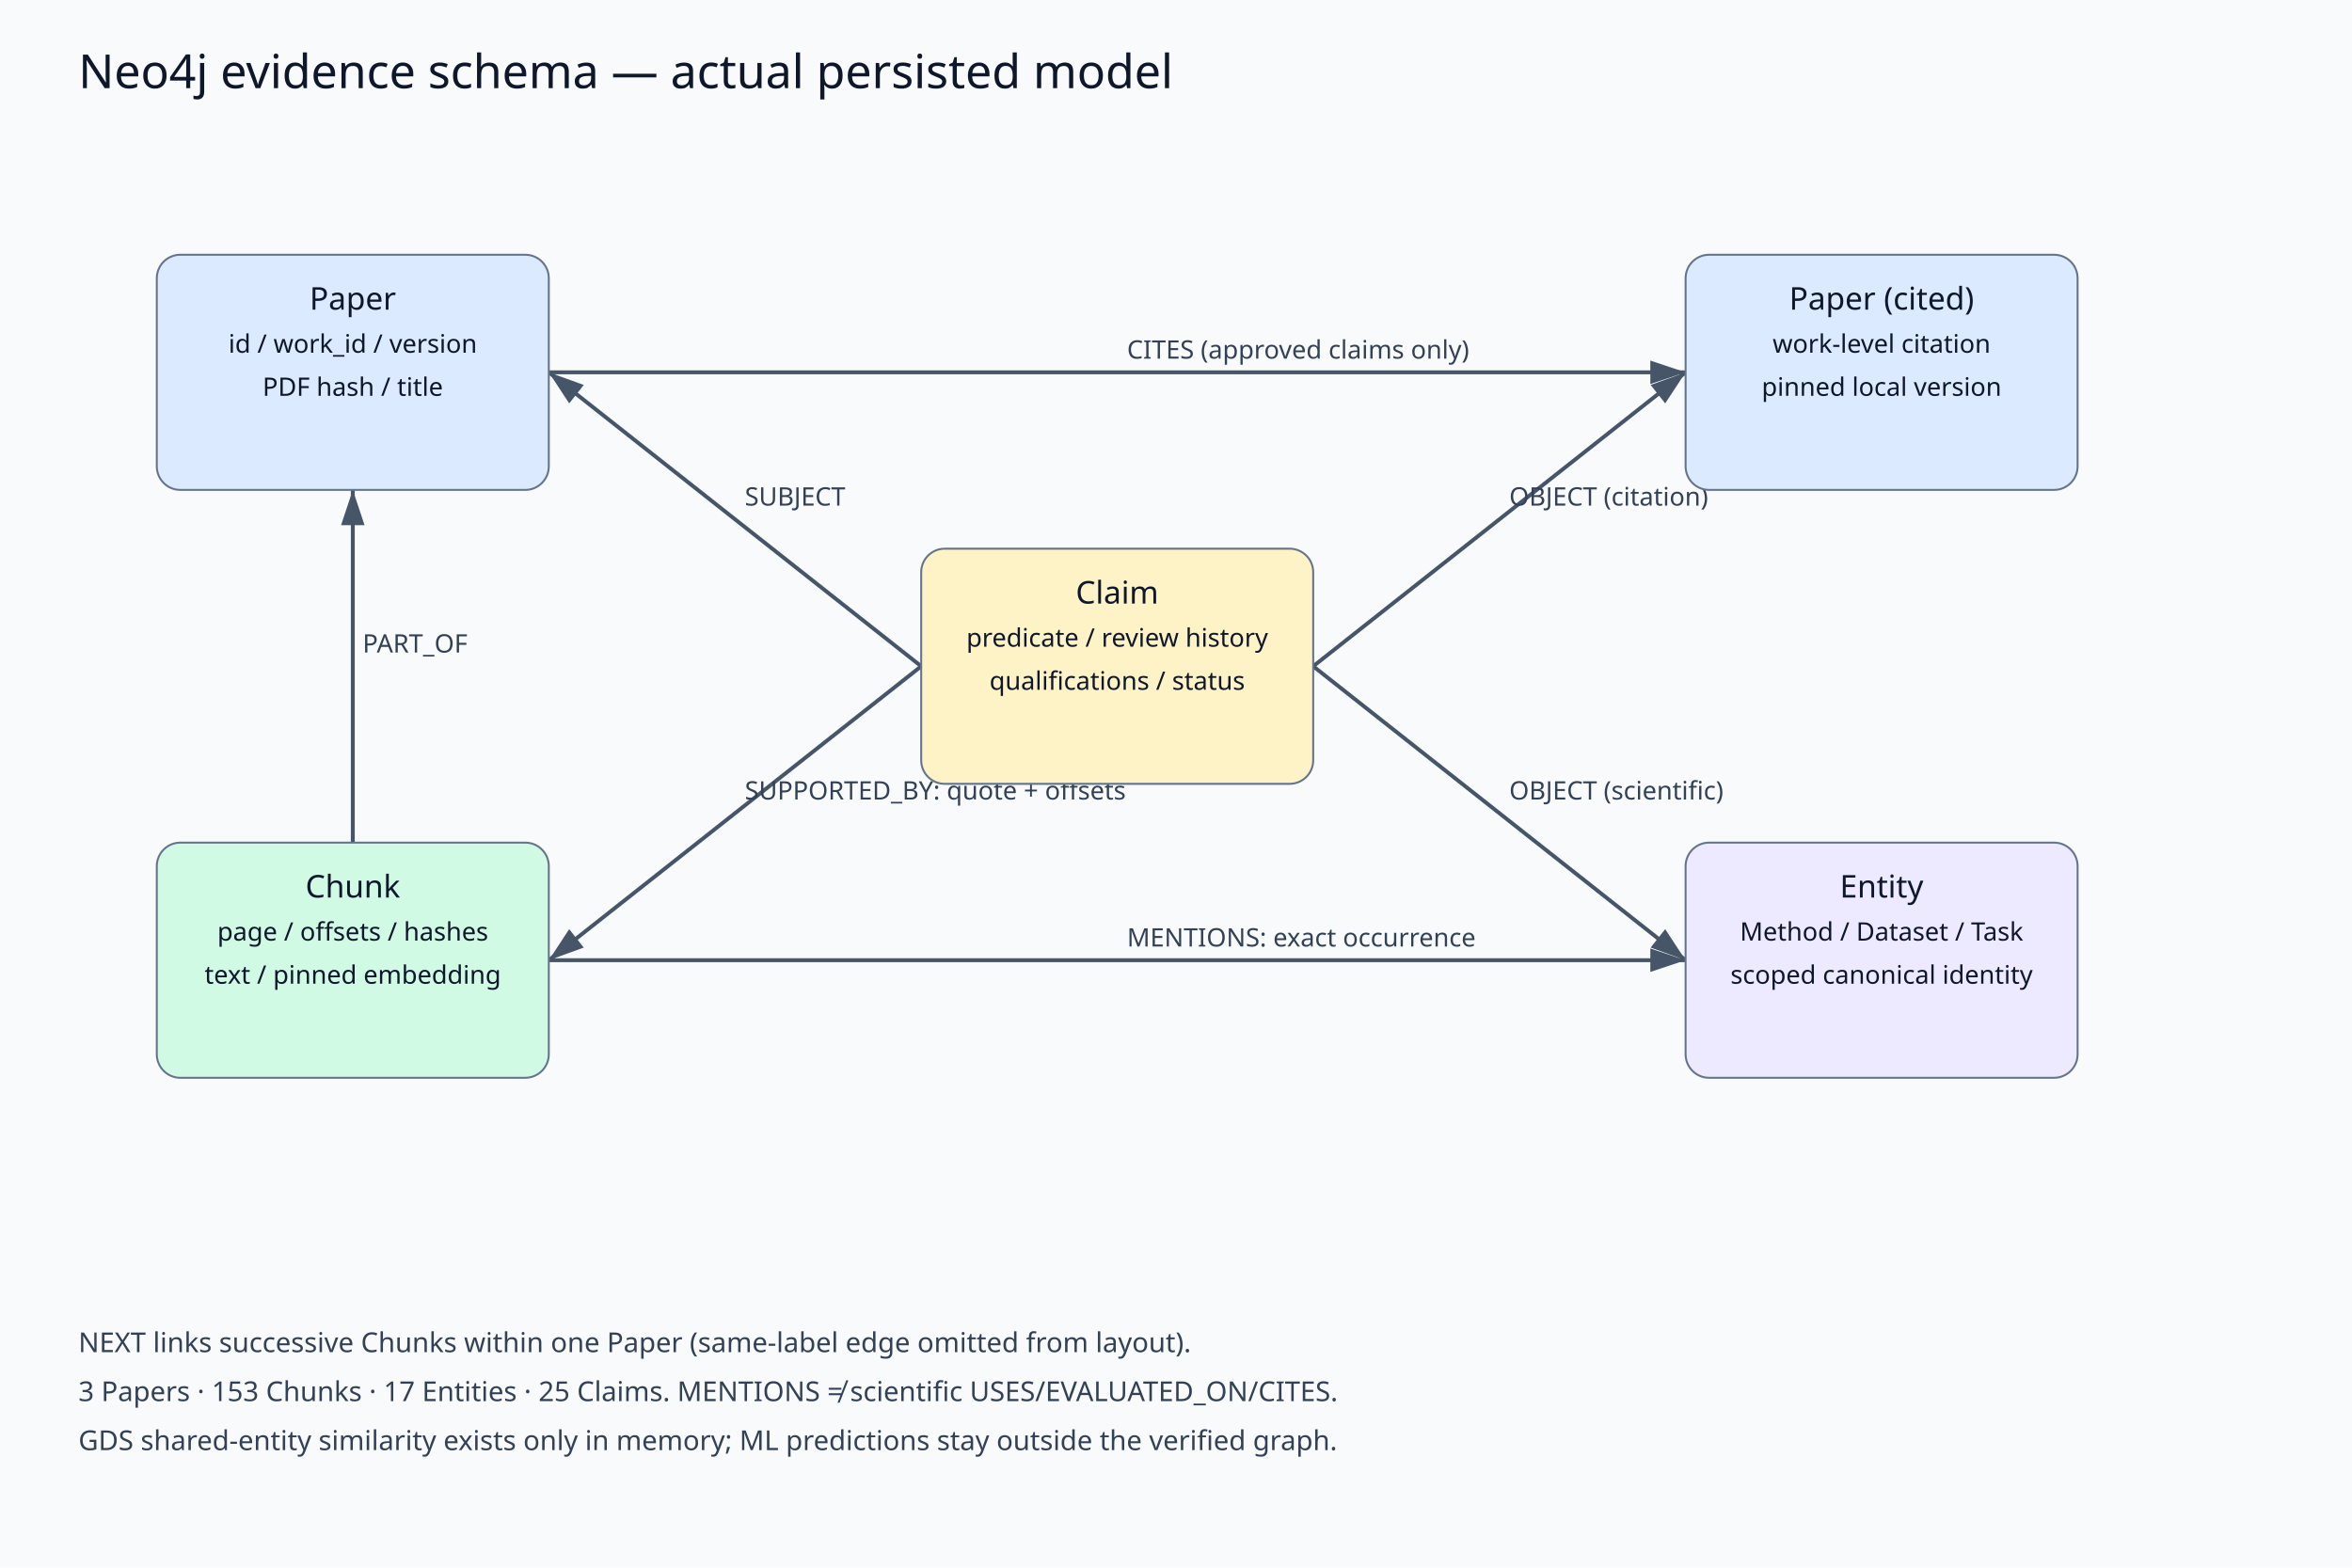
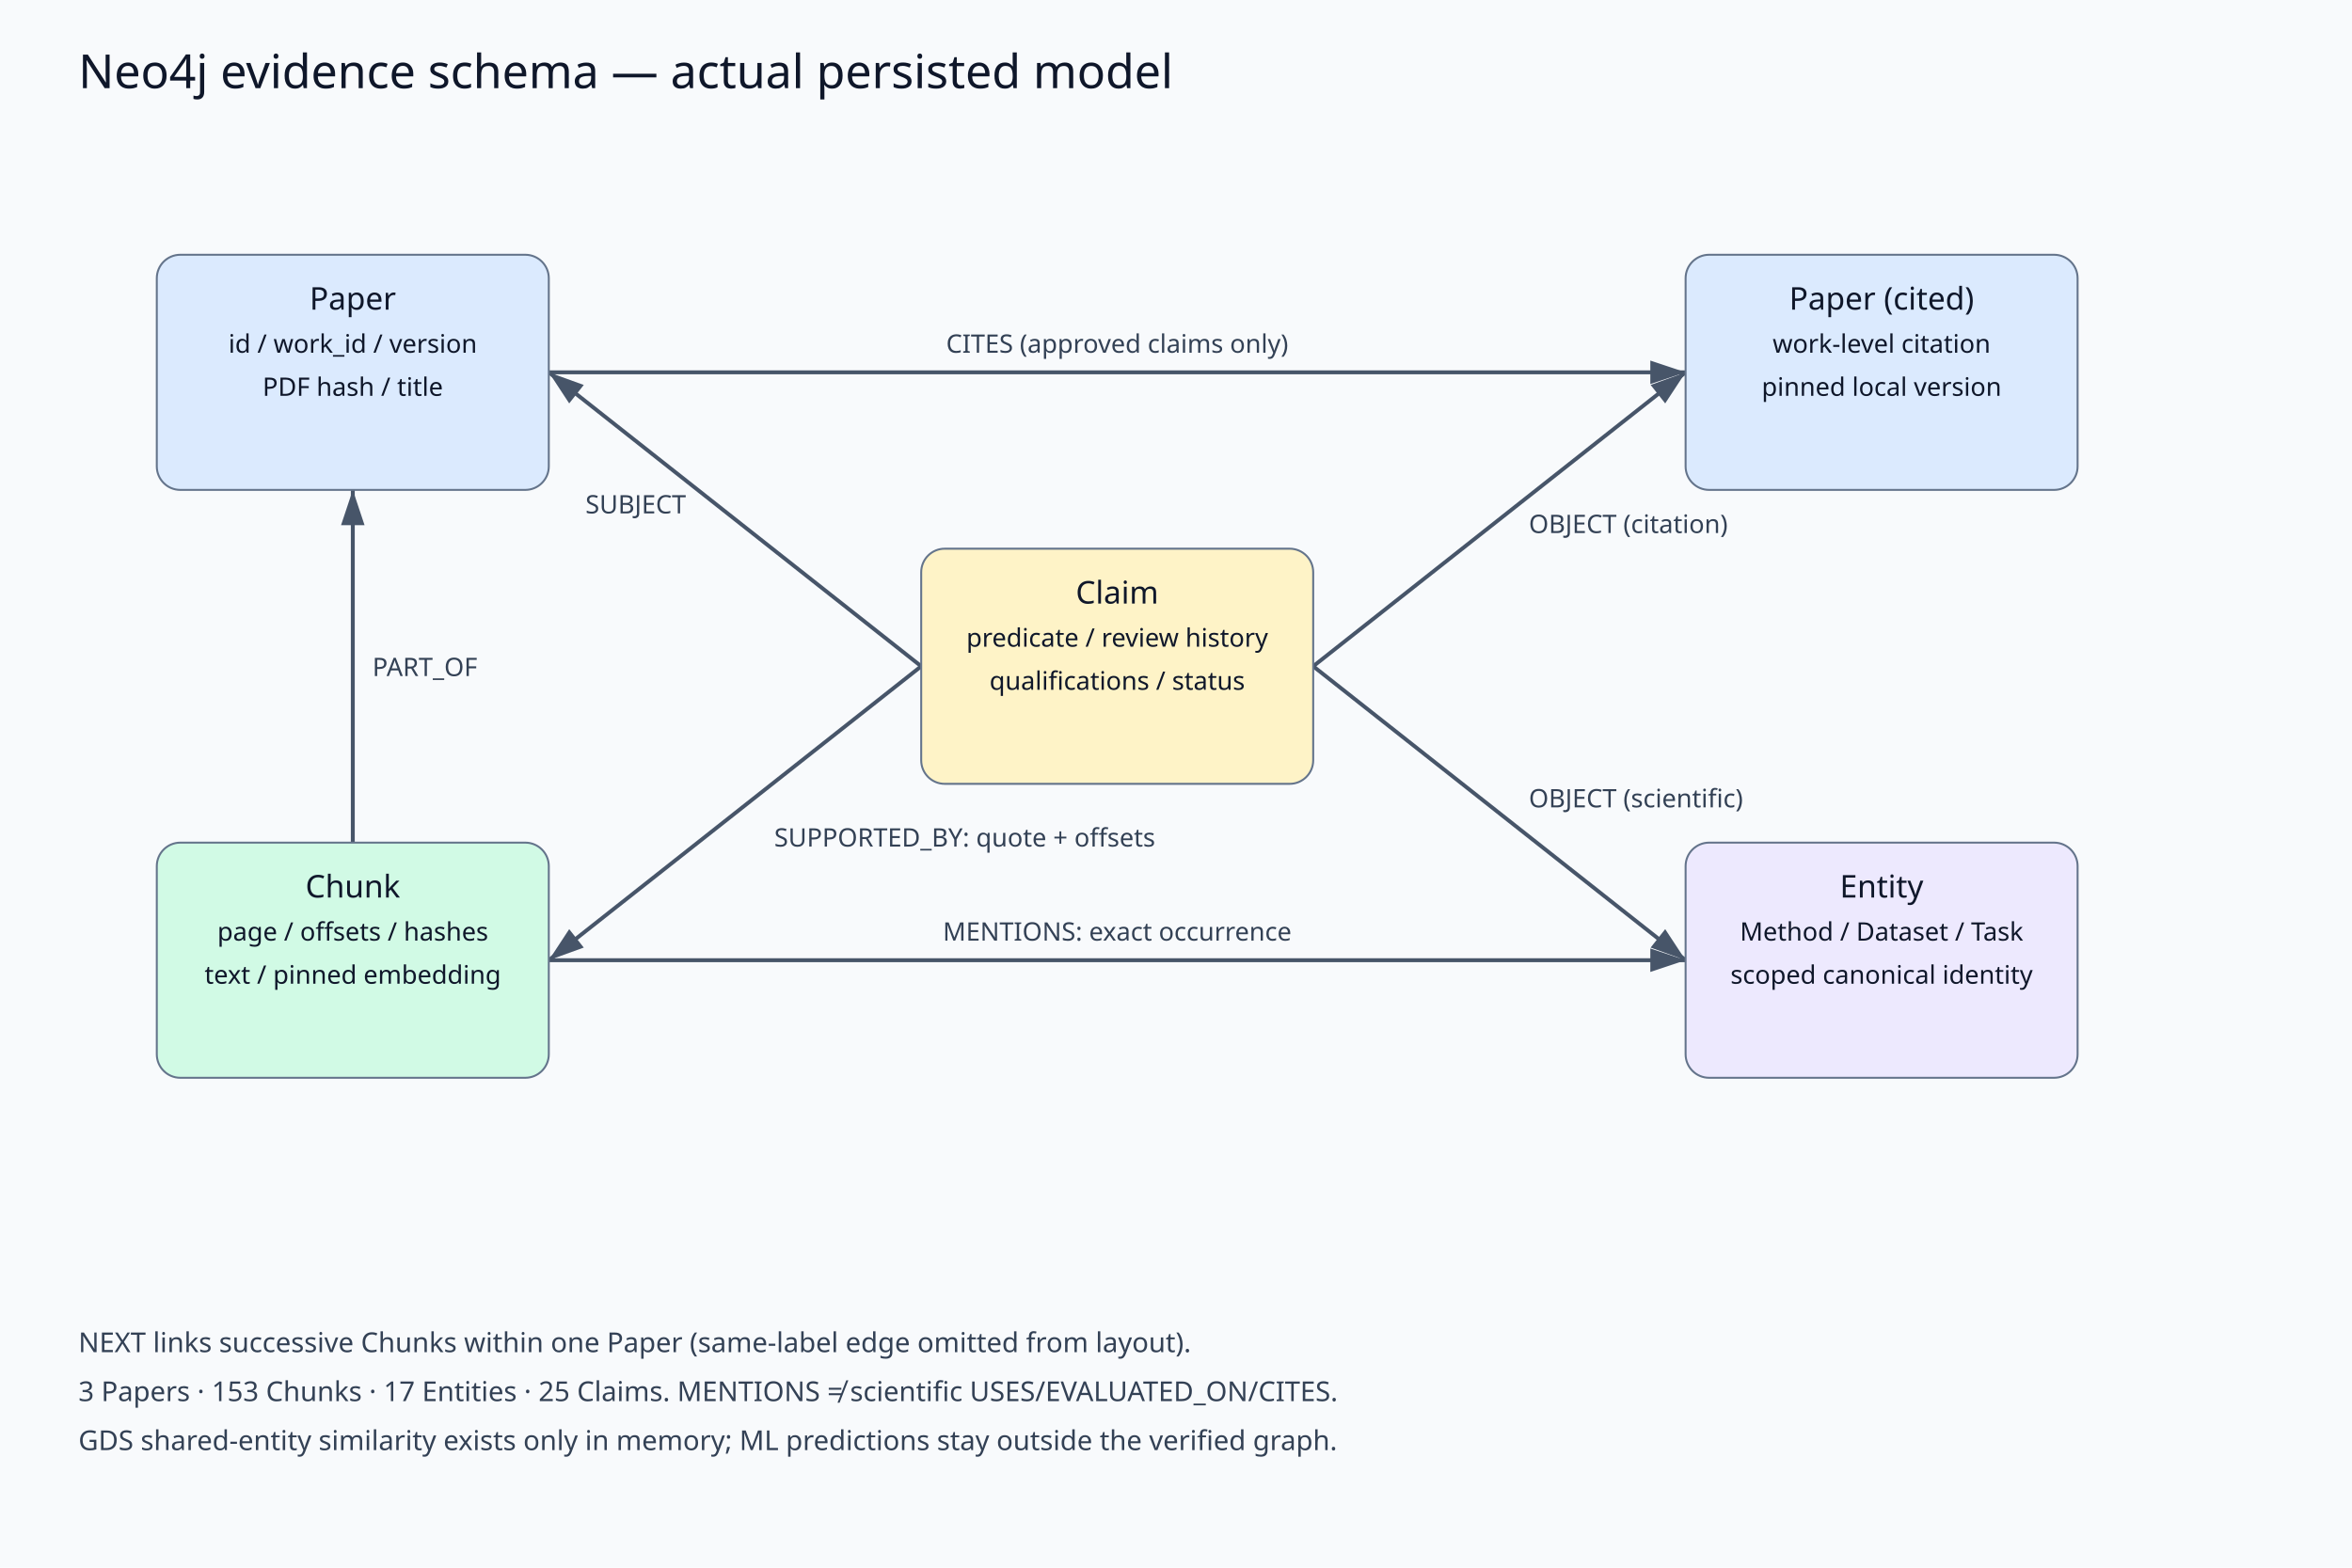
<svg xmlns="http://www.w3.org/2000/svg" width="1200" height="800" viewBox="0 0 1200 800">
+   <style>.p8-edge{paint-order:stroke;stroke:#f8fafc;stroke-width:5px;stroke-linejoin:round}</style>
  <defs>
    <marker id="arrow" markerWidth="10" markerHeight="10" refX="9" refY="3" orient="auto">
      <path d="M0,0 L0,6 L9,3 z" fill="#475569" />
    </marker>
  </defs>
  <rect width="1200" height="800" fill="#f8fafc" />
  <text x="40" y="45" font-family="sans-serif" font-size="24" fill="#0f172a">Neo4j evidence schema — actual persisted model</text>
  <line x1="280" y1="190" x2="860" y2="190" stroke="#475569" stroke-width="2" marker-end="url(#arrow)" />
-   <text x="575.0" y="183.0" font-family="sans-serif" font-size="13" fill="#334155">CITES (approved claims only)</text>
+   <text x="570" y="180" text-anchor="middle" class="p8-edge" font-family="sans-serif" font-size="13" fill="#334155">CITES (approved claims only)</text>
  <line x1="180" y1="430" x2="180" y2="250" stroke="#475569" stroke-width="2" marker-end="url(#arrow)" />
-   <text x="185.0" y="333.0" font-family="sans-serif" font-size="13" fill="#334155">PART_OF</text>
+   <text x="190" y="345" text-anchor="start" class="p8-edge" font-family="sans-serif" font-size="13" fill="#334155">PART_OF</text>
  <line x1="470" y1="340" x2="280" y2="190" stroke="#475569" stroke-width="2" marker-end="url(#arrow)" />
-   <text x="380.0" y="258.0" font-family="sans-serif" font-size="13" fill="#334155">SUBJECT</text>
+   <text x="350" y="262" text-anchor="end" class="p8-edge" font-family="sans-serif" font-size="13" fill="#334155">SUBJECT</text>
  <line x1="670" y1="340" x2="860" y2="190" stroke="#475569" stroke-width="2" marker-end="url(#arrow)" />
-   <text x="770.0" y="258.0" font-family="sans-serif" font-size="13" fill="#334155">OBJECT (citation)</text>
+   <text x="780" y="272" text-anchor="start" class="p8-edge" font-family="sans-serif" font-size="13" fill="#334155">OBJECT (citation)</text>
  <line x1="670" y1="340" x2="860" y2="490" stroke="#475569" stroke-width="2" marker-end="url(#arrow)" />
-   <text x="770.0" y="408.0" font-family="sans-serif" font-size="13" fill="#334155">OBJECT (scientific)</text>
+   <text x="780" y="412" text-anchor="start" class="p8-edge" font-family="sans-serif" font-size="13" fill="#334155">OBJECT (scientific)</text>
  <line x1="470" y1="340" x2="280" y2="490" stroke="#475569" stroke-width="2" marker-end="url(#arrow)" />
-   <text x="380.0" y="408.0" font-family="sans-serif" font-size="13" fill="#334155">SUPPORTED_BY: quote + offsets</text>
+   <text x="395" y="432" text-anchor="start" class="p8-edge" font-family="sans-serif" font-size="13" fill="#334155">SUPPORTED_BY: quote + offsets</text>
  <line x1="280" y1="490" x2="860" y2="490" stroke="#475569" stroke-width="2" marker-end="url(#arrow)" />
-   <text x="575.0" y="483.0" font-family="sans-serif" font-size="13" fill="#334155">MENTIONS: exact occurrence</text>
+   <text x="570" y="480" text-anchor="middle" class="p8-edge" font-family="sans-serif" font-size="13" fill="#334155">MENTIONS: exact occurrence</text>
  <rect x="80" y="130" width="200" height="120" rx="12" fill="#dbeafe" stroke="#64748b" />
  <text x="180" y="158" text-anchor="middle" font-family="sans-serif" font-size="16" fill="#0f172a">Paper</text>
  <text x="180" y="180" text-anchor="middle" font-family="sans-serif" font-size="13" fill="#0f172a">id / work_id / version</text>
  <text x="180" y="202" text-anchor="middle" font-family="sans-serif" font-size="13" fill="#0f172a">PDF hash / title</text>
  <rect x="860" y="130" width="200" height="120" rx="12" fill="#dbeafe" stroke="#64748b" />
  <text x="960" y="158" text-anchor="middle" font-family="sans-serif" font-size="16" fill="#0f172a">Paper (cited)</text>
  <text x="960" y="180" text-anchor="middle" font-family="sans-serif" font-size="13" fill="#0f172a">work-level citation</text>
  <text x="960" y="202" text-anchor="middle" font-family="sans-serif" font-size="13" fill="#0f172a">pinned local version</text>
  <rect x="80" y="430" width="200" height="120" rx="12" fill="#d1fae5" stroke="#64748b" />
  <text x="180" y="458" text-anchor="middle" font-family="sans-serif" font-size="16" fill="#0f172a">Chunk</text>
  <text x="180" y="480" text-anchor="middle" font-family="sans-serif" font-size="13" fill="#0f172a">page / offsets / hashes</text>
  <text x="180" y="502" text-anchor="middle" font-family="sans-serif" font-size="13" fill="#0f172a">text / pinned embedding</text>
  <rect x="470" y="280" width="200" height="120" rx="12" fill="#fef3c7" stroke="#64748b" />
  <text x="570" y="308" text-anchor="middle" font-family="sans-serif" font-size="16" fill="#0f172a">Claim</text>
  <text x="570" y="330" text-anchor="middle" font-family="sans-serif" font-size="13" fill="#0f172a">predicate / review history</text>
  <text x="570" y="352" text-anchor="middle" font-family="sans-serif" font-size="13" fill="#0f172a">qualifications / status</text>
  <rect x="860" y="430" width="200" height="120" rx="12" fill="#ede9fe" stroke="#64748b" />
  <text x="960" y="458" text-anchor="middle" font-family="sans-serif" font-size="16" fill="#0f172a">Entity</text>
  <text x="960" y="480" text-anchor="middle" font-family="sans-serif" font-size="13" fill="#0f172a">Method / Dataset / Task</text>
  <text x="960" y="502" text-anchor="middle" font-family="sans-serif" font-size="13" fill="#0f172a">scoped canonical identity</text>
  <text x="40" y="690" font-family="sans-serif" font-size="14" fill="#334155">NEXT links successive Chunks within one Paper (same-label edge omitted from layout).</text>
  <text x="40" y="715" font-family="sans-serif" font-size="14" fill="#334155">3 Papers · 153 Chunks · 17 Entities · 25 Claims. MENTIONS ≠ scientific USES/EVALUATED_ON/CITES.</text>
  <text x="40" y="740" font-family="sans-serif" font-size="14" fill="#334155">GDS shared-entity similarity exists only in memory; ML predictions stay outside the verified graph.</text>
</svg>
